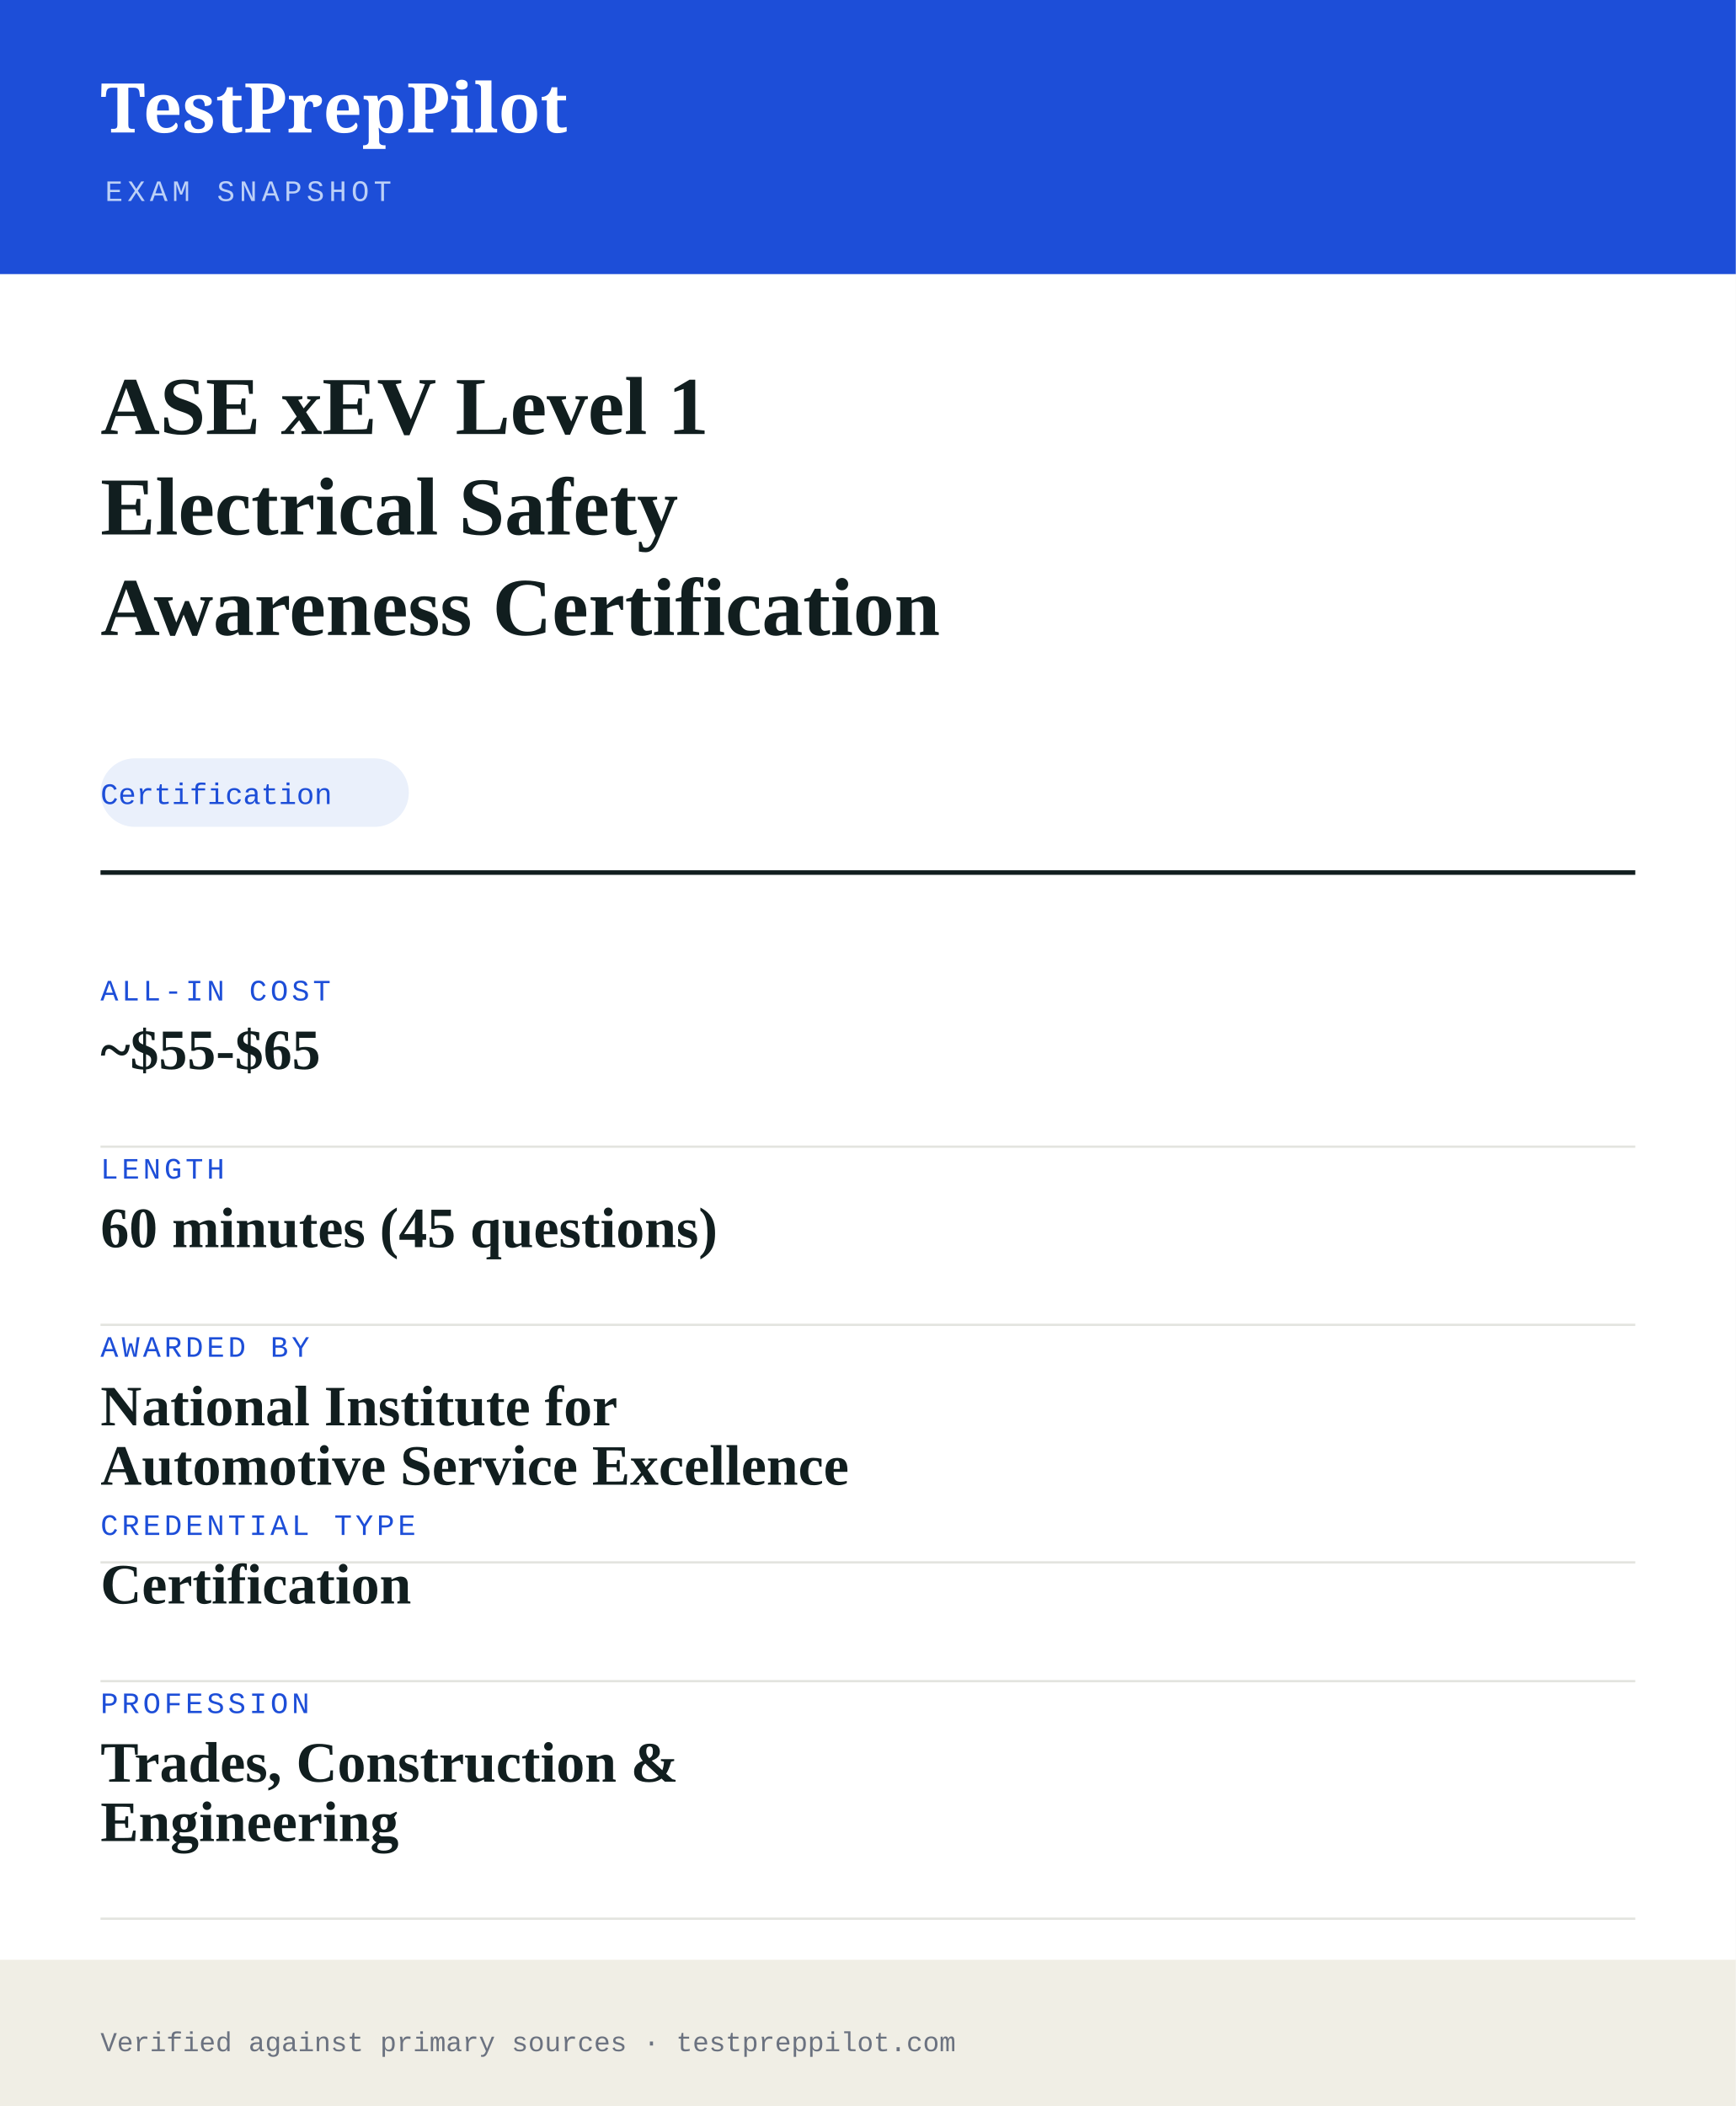
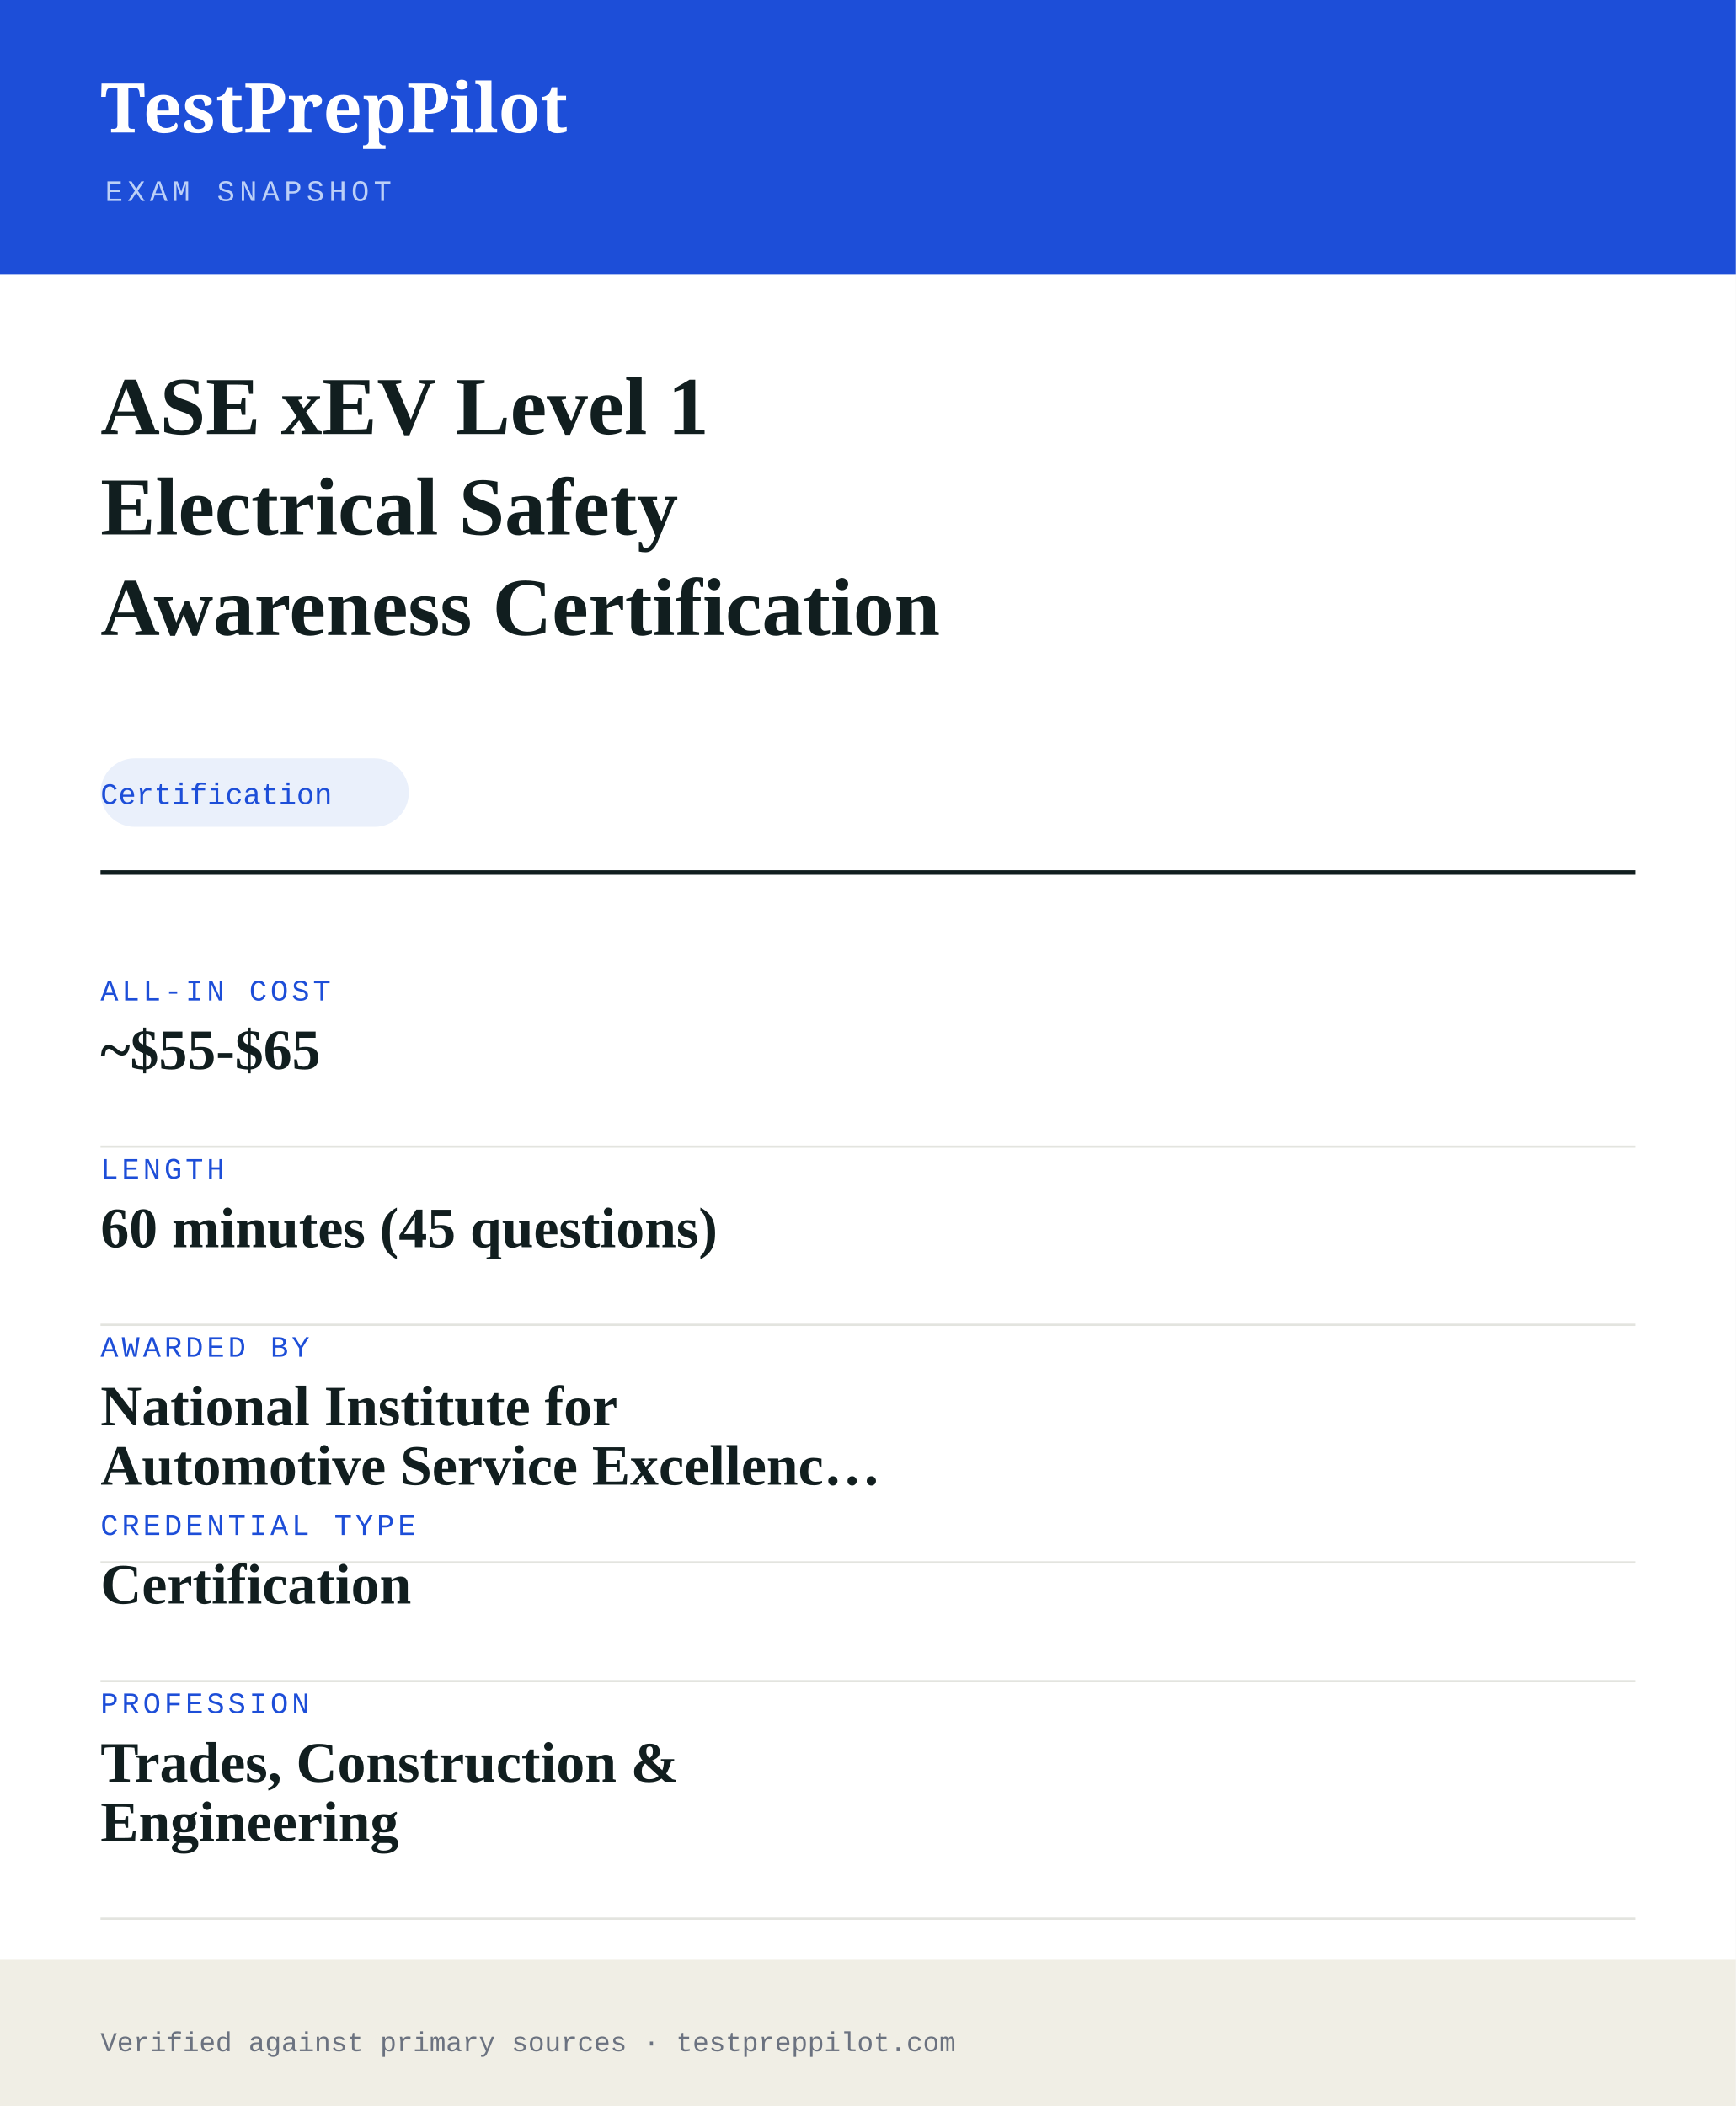
<svg xmlns="http://www.w3.org/2000/svg" width="760" height="922" viewBox="0 0 760 922" role="img" aria-label="ASE xEV Level 1 Electrical Safety Awareness Certification — quick facts">
  <rect width="760" height="922" fill="#ffffff" />
  <rect width="760" height="120" fill="#1d4ed8" />
  <text x="44" y="58" font-family="Georgia, serif" font-size="30" font-weight="700" fill="#ffffff">TestPrepPilot</text>
  <text x="46" y="88" font-family="'Courier New', monospace" font-size="13" letter-spacing="2" fill="#bcd0f7">EXAM SNAPSHOT</text>
  <text x="44" y="190" font-family="Georgia, 'Times New Roman', serif" font-size="36" font-weight="700" fill="#111e1f">ASE xEV Level 1</text>
  <text x="44" y="234" font-family="Georgia, 'Times New Roman', serif" font-size="36" font-weight="700" fill="#111e1f">Electrical Safety</text>
  <text x="44" y="278" font-family="Georgia, 'Times New Roman', serif" font-size="36" font-weight="700" fill="#111e1f">Awareness Certification</text>
  <rect x="44" y="332" width="135" height="30" rx="15" fill="#eaf0fb" />
  <text x="44" y="352" font-family="'Courier New', monospace" font-size="13" fill="#1d4ed8">Certification</text>
  <line x1="44" y1="382" x2="716" y2="382" stroke="#111e1f" stroke-width="2" />
  <text x="44" y="438" font-family="'Courier New', monospace" font-size="13" letter-spacing="1.5" fill="#1d4ed8">ALL-IN COST</text>
  <text x="44" y="468" font-family="Georgia, 'Times New Roman', serif" font-size="25" font-weight="700" fill="#111e1f">~$55-$65</text>
  <line x1="44" y1="502" x2="716" y2="502" stroke="#e3e4df" stroke-width="1" />
  <text x="44" y="516" font-family="'Courier New', monospace" font-size="13" letter-spacing="1.5" fill="#1d4ed8">LENGTH</text>
  <text x="44" y="546" font-family="Georgia, 'Times New Roman', serif" font-size="25" font-weight="700" fill="#111e1f">60 minutes (45 questions)</text>
  <line x1="44" y1="580" x2="716" y2="580" stroke="#e3e4df" stroke-width="1" />
  <text x="44" y="594" font-family="'Courier New', monospace" font-size="13" letter-spacing="1.5" fill="#1d4ed8">AWARDED BY</text>
  <text x="44" y="624" font-family="Georgia, 'Times New Roman', serif" font-size="25" font-weight="700" fill="#111e1f">National Institute for</text>
-   <text x="44" y="650" font-family="Georgia, 'Times New Roman', serif" font-size="25" font-weight="700" fill="#111e1f">Automotive Service Excellence</text>
+   <text x="44" y="650" font-family="Georgia, 'Times New Roman', serif" font-size="25" font-weight="700" fill="#111e1f">Automotive Service Excellenc…</text>
  <line x1="44" y1="684" x2="716" y2="684" stroke="#e3e4df" stroke-width="1" />
  <text x="44" y="672" font-family="'Courier New', monospace" font-size="13" letter-spacing="1.5" fill="#1d4ed8">CREDENTIAL TYPE</text>
  <text x="44" y="702" font-family="Georgia, 'Times New Roman', serif" font-size="25" font-weight="700" fill="#111e1f">Certification</text>
  <line x1="44" y1="736" x2="716" y2="736" stroke="#e3e4df" stroke-width="1" />
  <text x="44" y="750" font-family="'Courier New', monospace" font-size="13" letter-spacing="1.5" fill="#1d4ed8">PROFESSION</text>
  <text x="44" y="780" font-family="Georgia, 'Times New Roman', serif" font-size="25" font-weight="700" fill="#111e1f">Trades, Construction &amp;</text>
  <text x="44" y="806" font-family="Georgia, 'Times New Roman', serif" font-size="25" font-weight="700" fill="#111e1f">Engineering</text>
  <line x1="44" y1="840" x2="716" y2="840" stroke="#e3e4df" stroke-width="1" />
  <rect x="0" y="858" width="760" height="64" fill="#f0eee5" />
  <text x="44" y="898" font-family="'Courier New', monospace" font-size="12" fill="#6b7280">Verified against primary sources · testpreppilot.com</text>
</svg>
